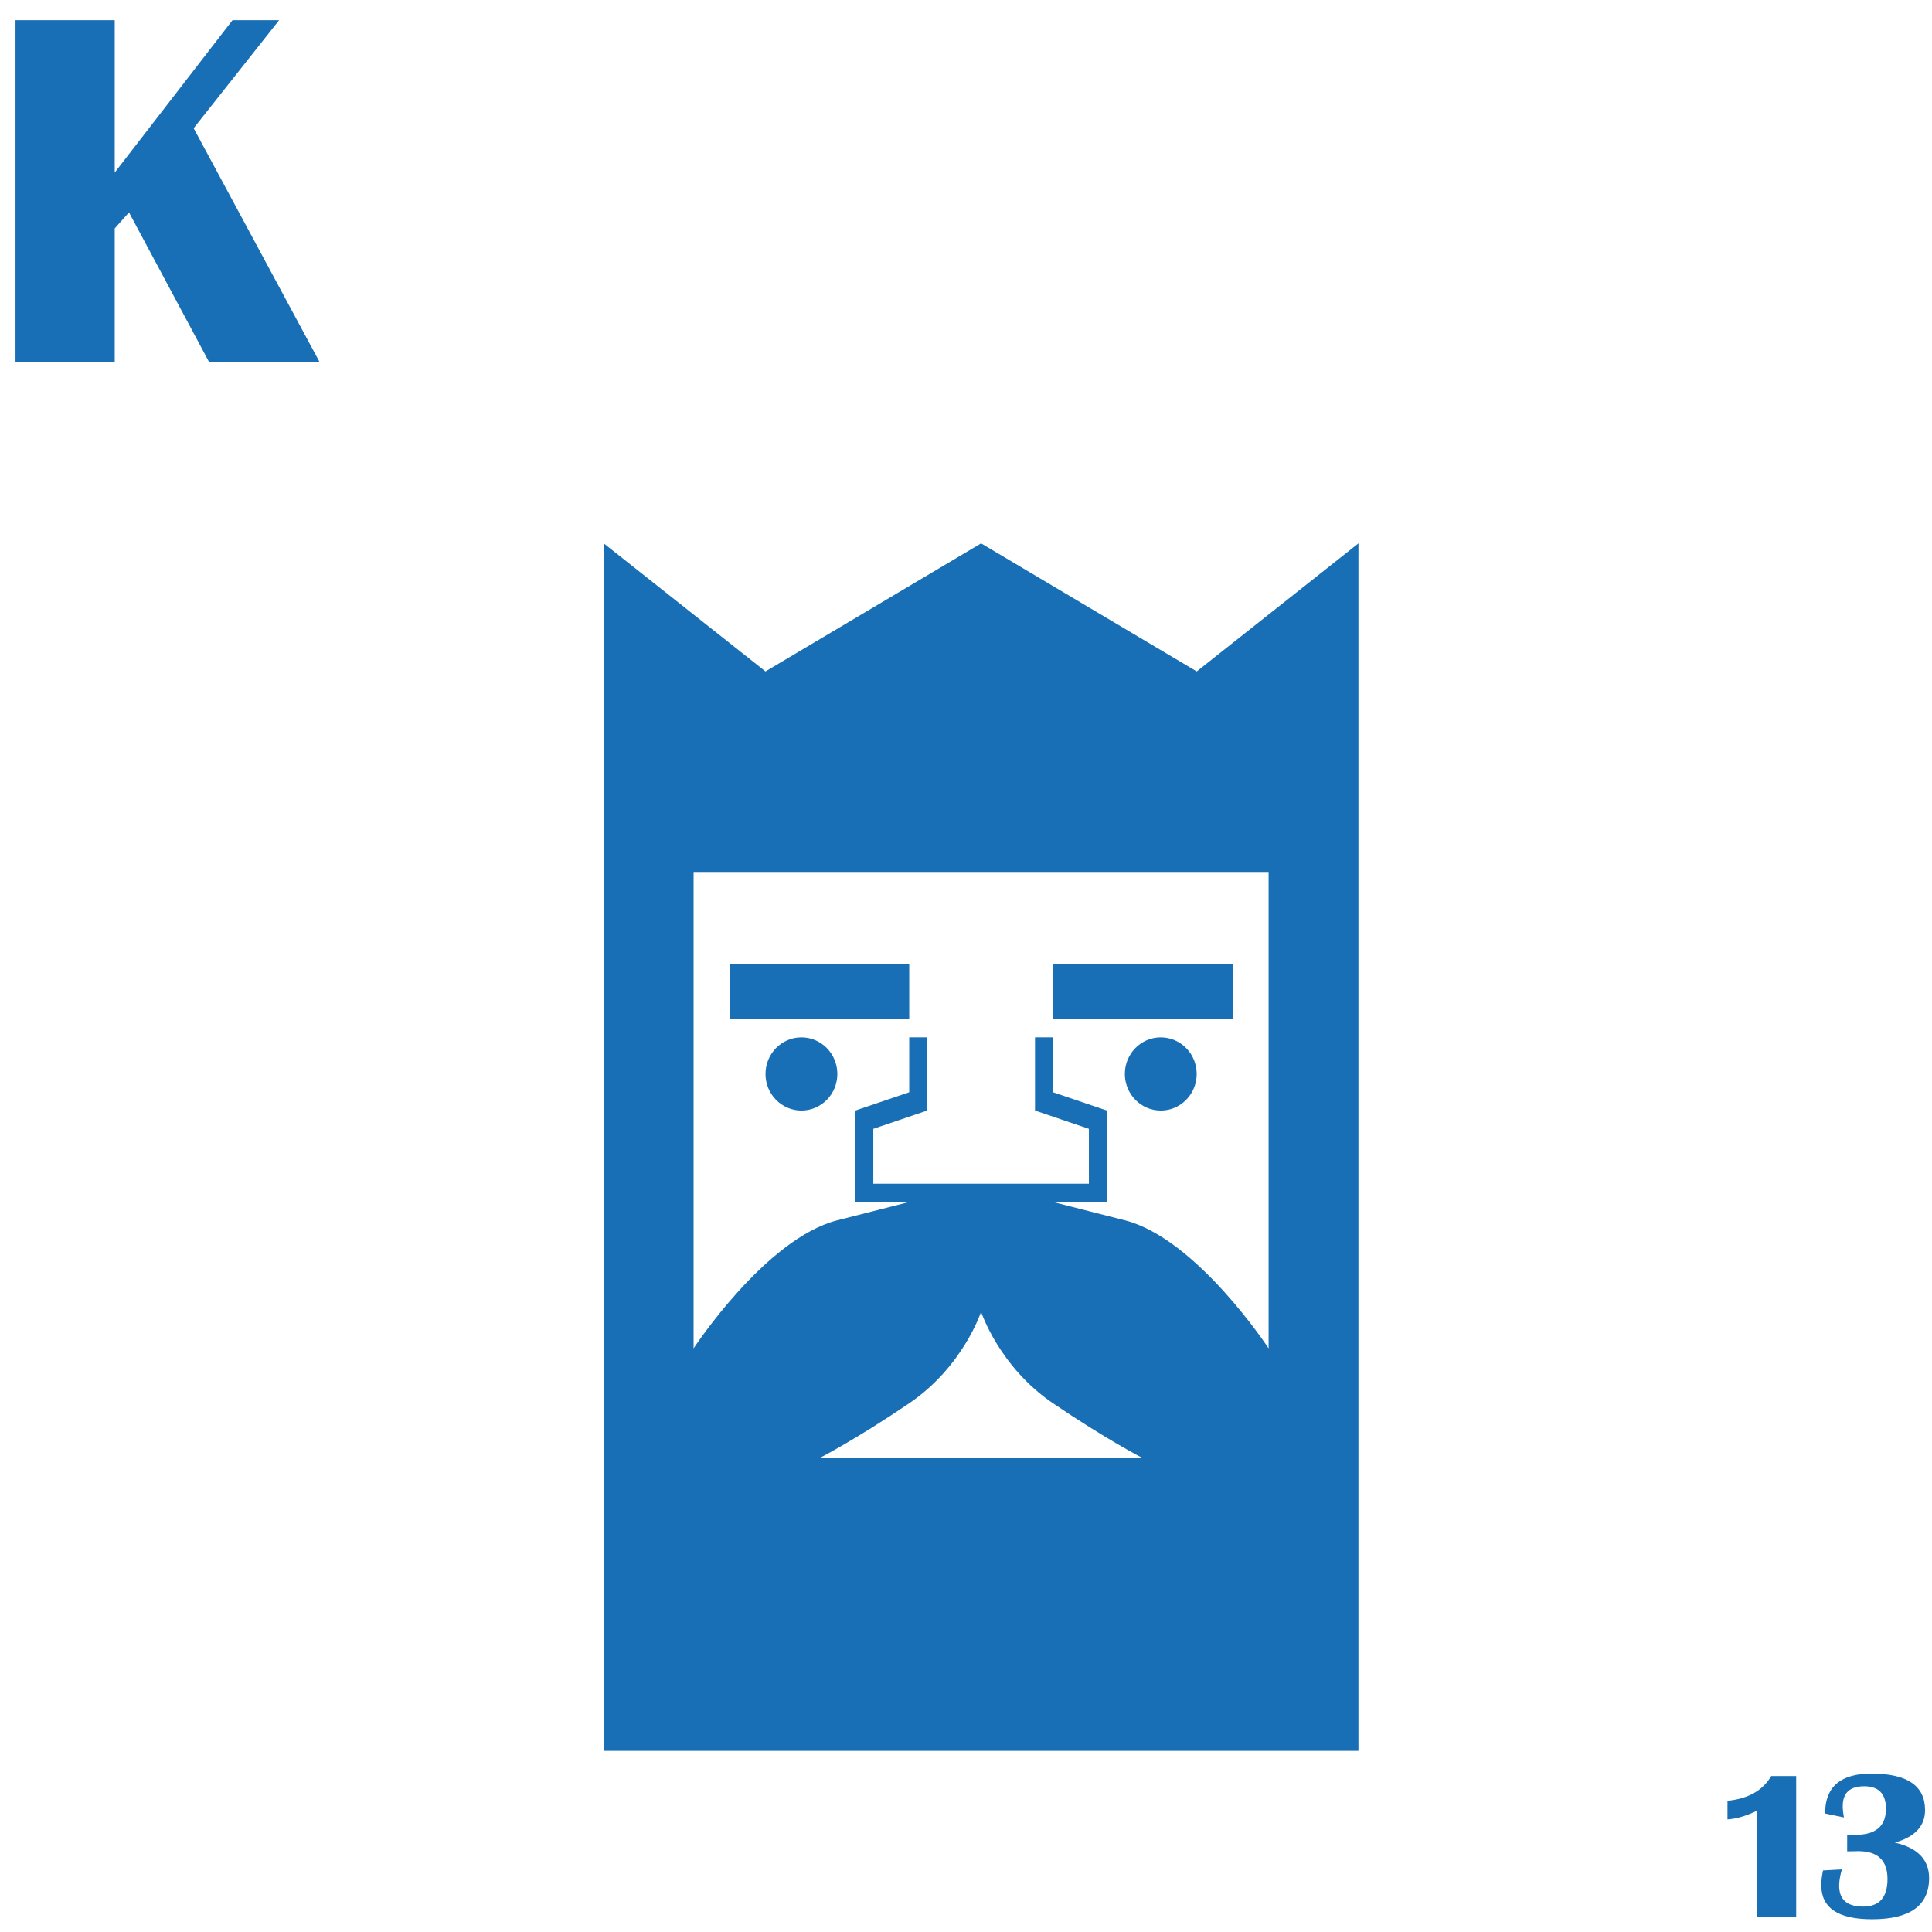
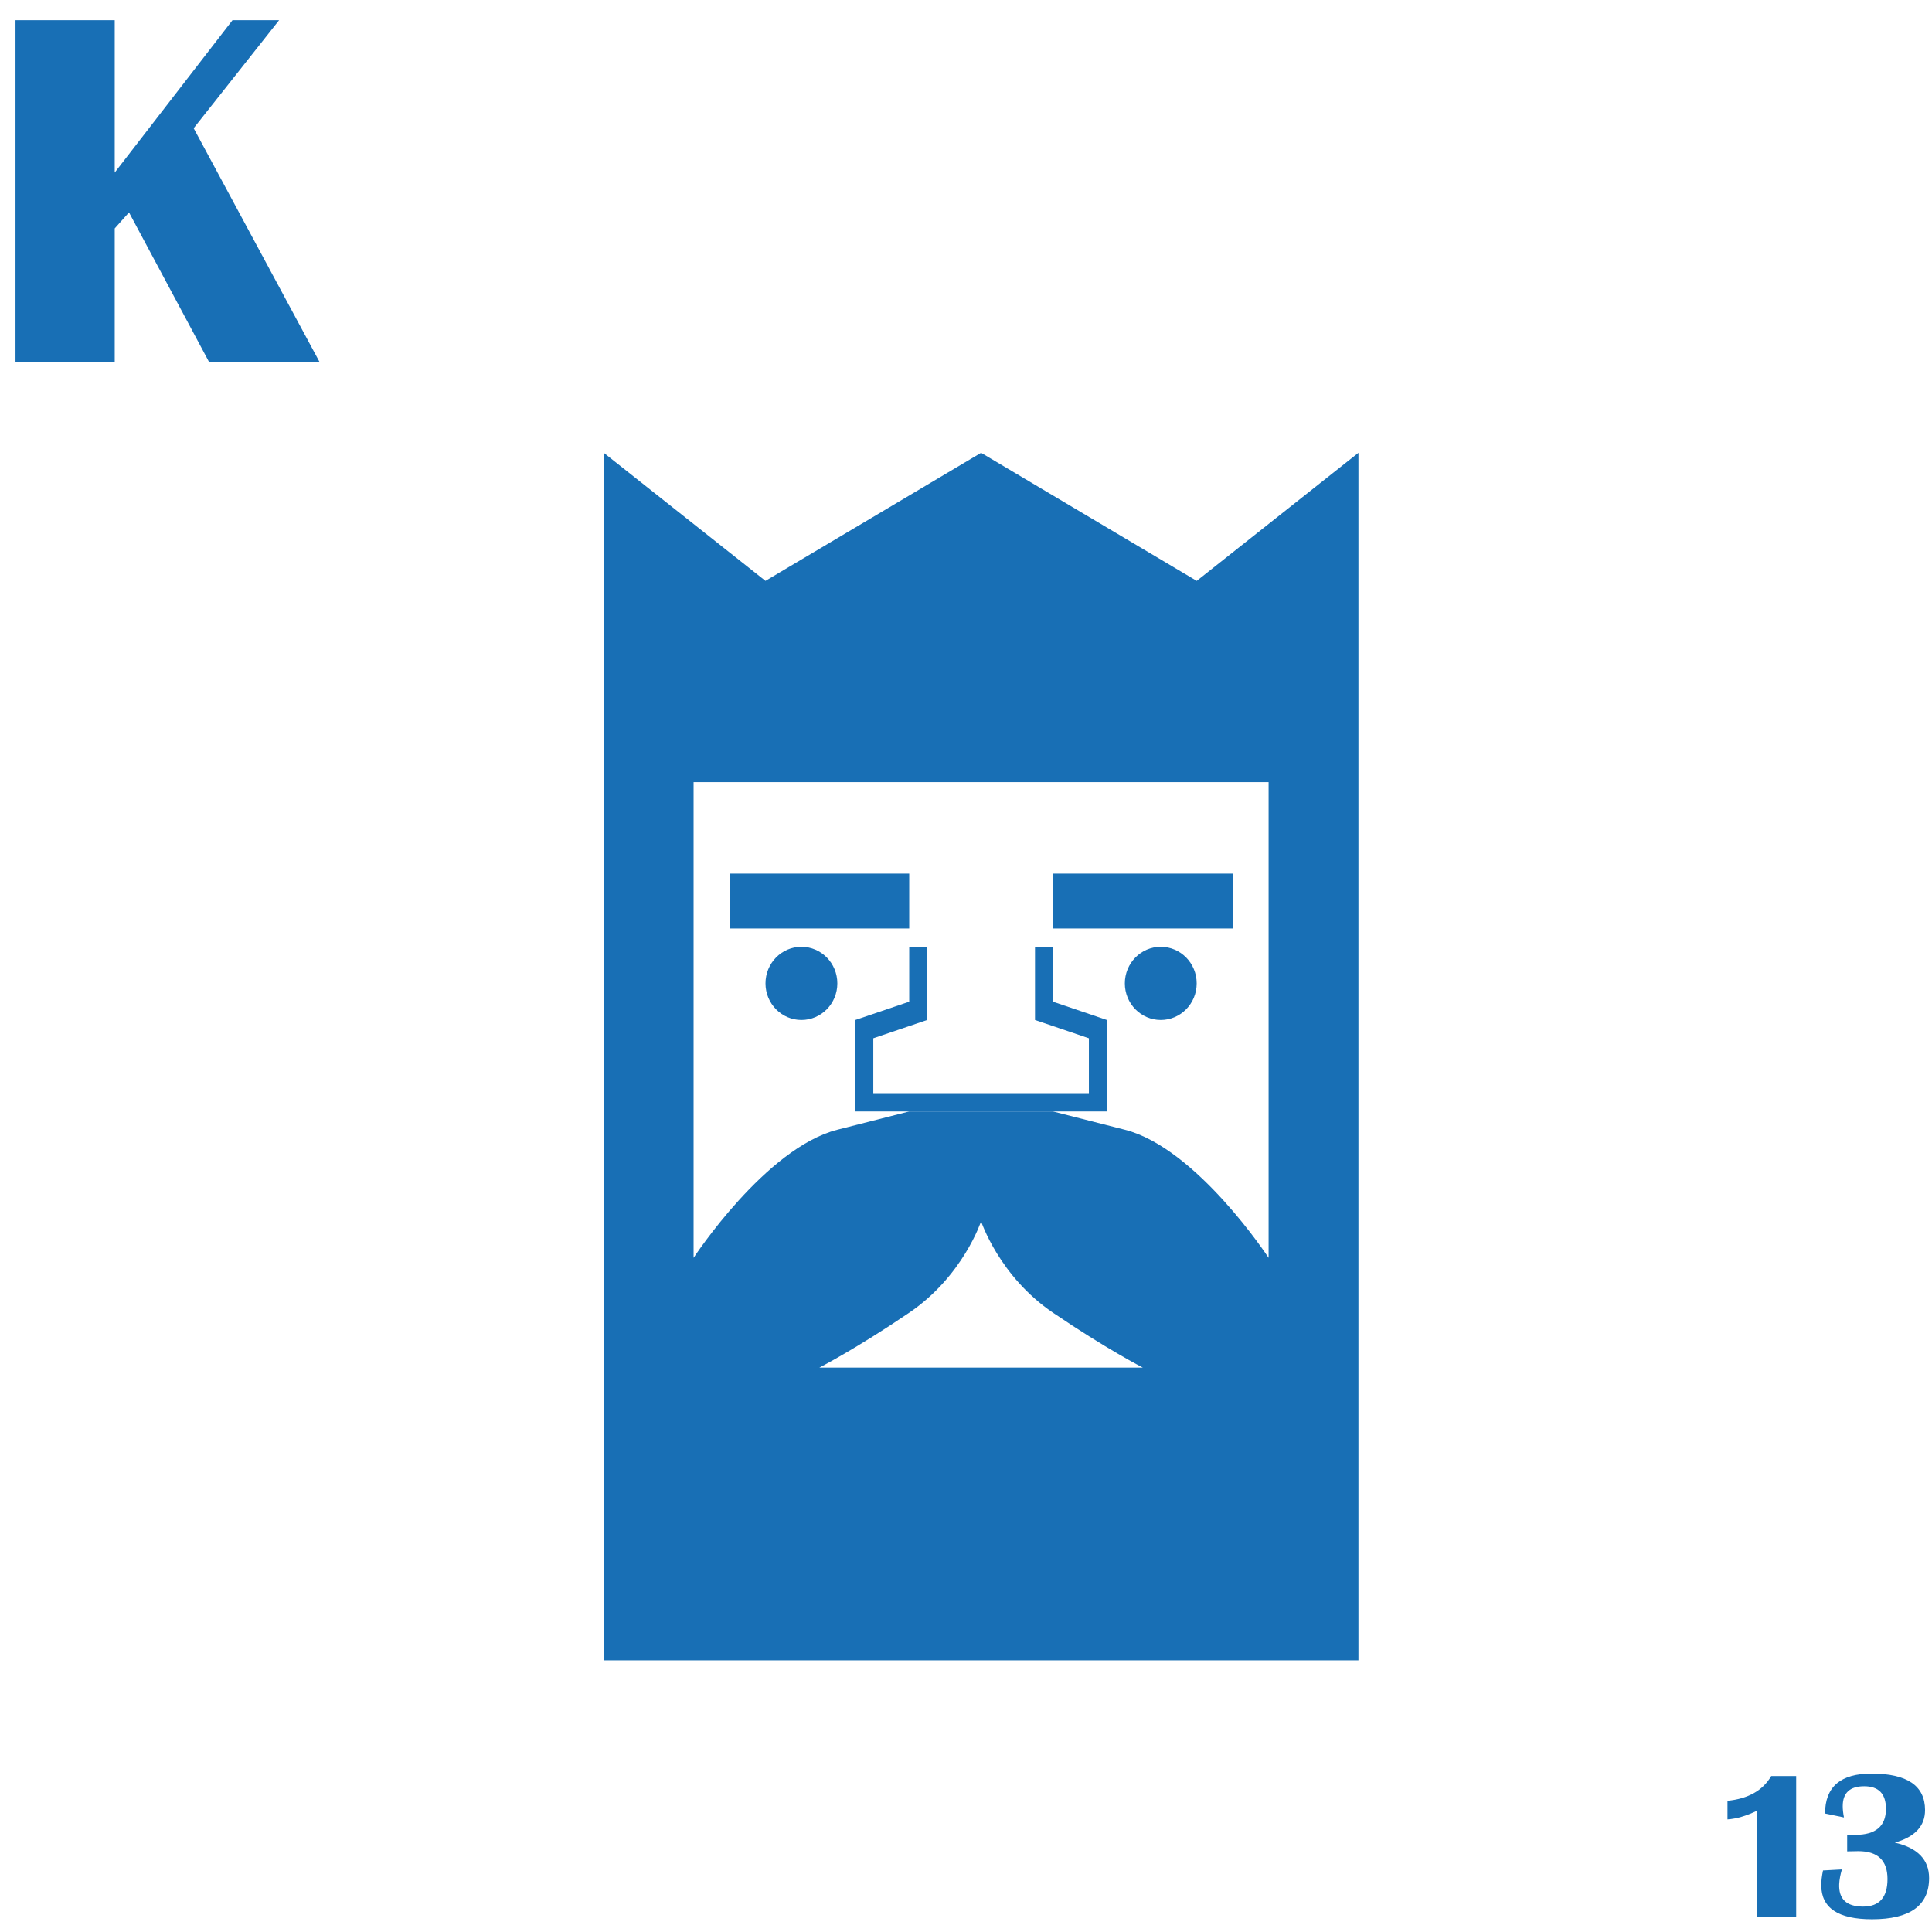
<svg xmlns="http://www.w3.org/2000/svg" width="64px" height="64px" viewBox="0 0 64 64" version="1.1">
-   <g id="Demo_Games/AceyDeucy/FaceCards_King" stroke="none" stroke-width="1" fill="none" fill-rule="evenodd">
-     <g id="FaceCards_King" transform="translate(20, 18)" fill="#186FB5" fill-rule="nonzero">
+   <g id="Demo_Games/AceyDeucy/v3/FaceCards_King" stroke="none" stroke-width="1" fill="none" fill-rule="evenodd">
+     <g id="FaceCards_King" transform="translate(20, 15)" fill="#186FB5" fill-rule="nonzero">
      <rect id="Rectangle" x="4.167" y="13.939" width="5.952" height="1.818" />
      <ellipse id="Oval" cx="6.548" cy="17.576" rx="1.19" ry="1.212" />
      <path d="M19.643,4.242 L12.5,0 L5.357,4.242 L0,0 L0,40 L12.5,40 L25,40 L25,0 L19.643,4.242 Z M12.5,30.303 L7.143,30.303 C7.143,30.303 8.333,29.697 10.119,28.485 C11.905,27.273 12.5,25.455 12.5,25.455 C12.5,25.455 13.095,27.273 14.881,28.485 C16.667,29.697 17.857,30.303 17.857,30.303 L12.5,30.303 Z M22.024,26.667 C22.024,26.667 19.643,23.03 17.262,22.424 C14.881,21.818 14.881,21.818 14.881,21.818 L12.5,21.818 L10.119,21.818 C10.119,21.818 10.119,21.818 7.738,22.424 C5.357,23.03 2.976,26.667 2.976,26.667 L2.976,10.909 L12.5,10.909 L22.024,10.909 L22.024,26.667 Z" id="Shape" />
      <rect id="Rectangle" x="14.881" y="13.939" width="5.952" height="1.818" />
      <polygon id="Path" points="14.881 18.182 14.881 16.364 14.286 16.364 14.286 18.788 16.071 19.394 16.071 21.212 12.5 21.212 8.929 21.212 8.929 19.394 10.714 18.788 10.714 16.364 10.119 16.364 10.119 18.182 8.333 18.788 8.333 21.818 12.5 21.818 16.667 21.818 16.667 18.788" />
      <ellipse id="Oval" cx="18.452" cy="17.576" rx="1.19" ry="1.212" />
    </g>
    <g id="K" transform="translate(0.5134, 0.6694)" fill="#186FB5" fill-rule="nonzero">
      <polygon id="Path" points="8.732 0 5.902 3.578 10.077 11.331 6.417 11.331 3.76 6.367 3.287 6.898 3.287 11.331 0 11.331 0 0 3.287 0 3.287 5.047 7.188 0" />
    </g>
    <g id="13" transform="translate(57.225, 58.7524)" fill="#186FB5" fill-rule="nonzero">
      <path d="M2.276,0.082 L2.276,4.748 L0.971,4.748 L0.971,1.234 C0.622,1.403 0.299,1.497 0,1.518 L0,0.902 C0.686,0.834 1.169,0.561 1.449,0.082 L2.276,0.082 Z" id="Path" />
      <path d="M3.165,3.209 L3.79,3.175 C3.738,3.355 3.708,3.516 3.701,3.657 C3.679,4.156 3.942,4.406 4.491,4.406 C5.031,4.406 5.301,4.102 5.301,3.493 C5.301,2.878 4.979,2.57 4.334,2.57 L3.965,2.577 L3.965,2.027 L4.231,2.03 C4.91,2.03 5.25,1.743 5.25,1.169 C5.25,0.67 5.009,0.42 4.529,0.42 C4.055,0.42 3.818,0.64 3.818,1.08 C3.818,1.187 3.831,1.311 3.859,1.453 L3.233,1.323 C3.233,0.441 3.746,0 4.771,0 C5.954,0 6.545,0.403 6.545,1.21 C6.545,1.739 6.211,2.097 5.544,2.287 C6.3,2.46 6.679,2.852 6.679,3.462 C6.679,4.372 6.048,4.826 4.788,4.826 C3.667,4.826 3.107,4.45 3.107,3.698 C3.107,3.557 3.126,3.394 3.165,3.209 Z" id="Path" />
    </g>
  </g>
</svg>
